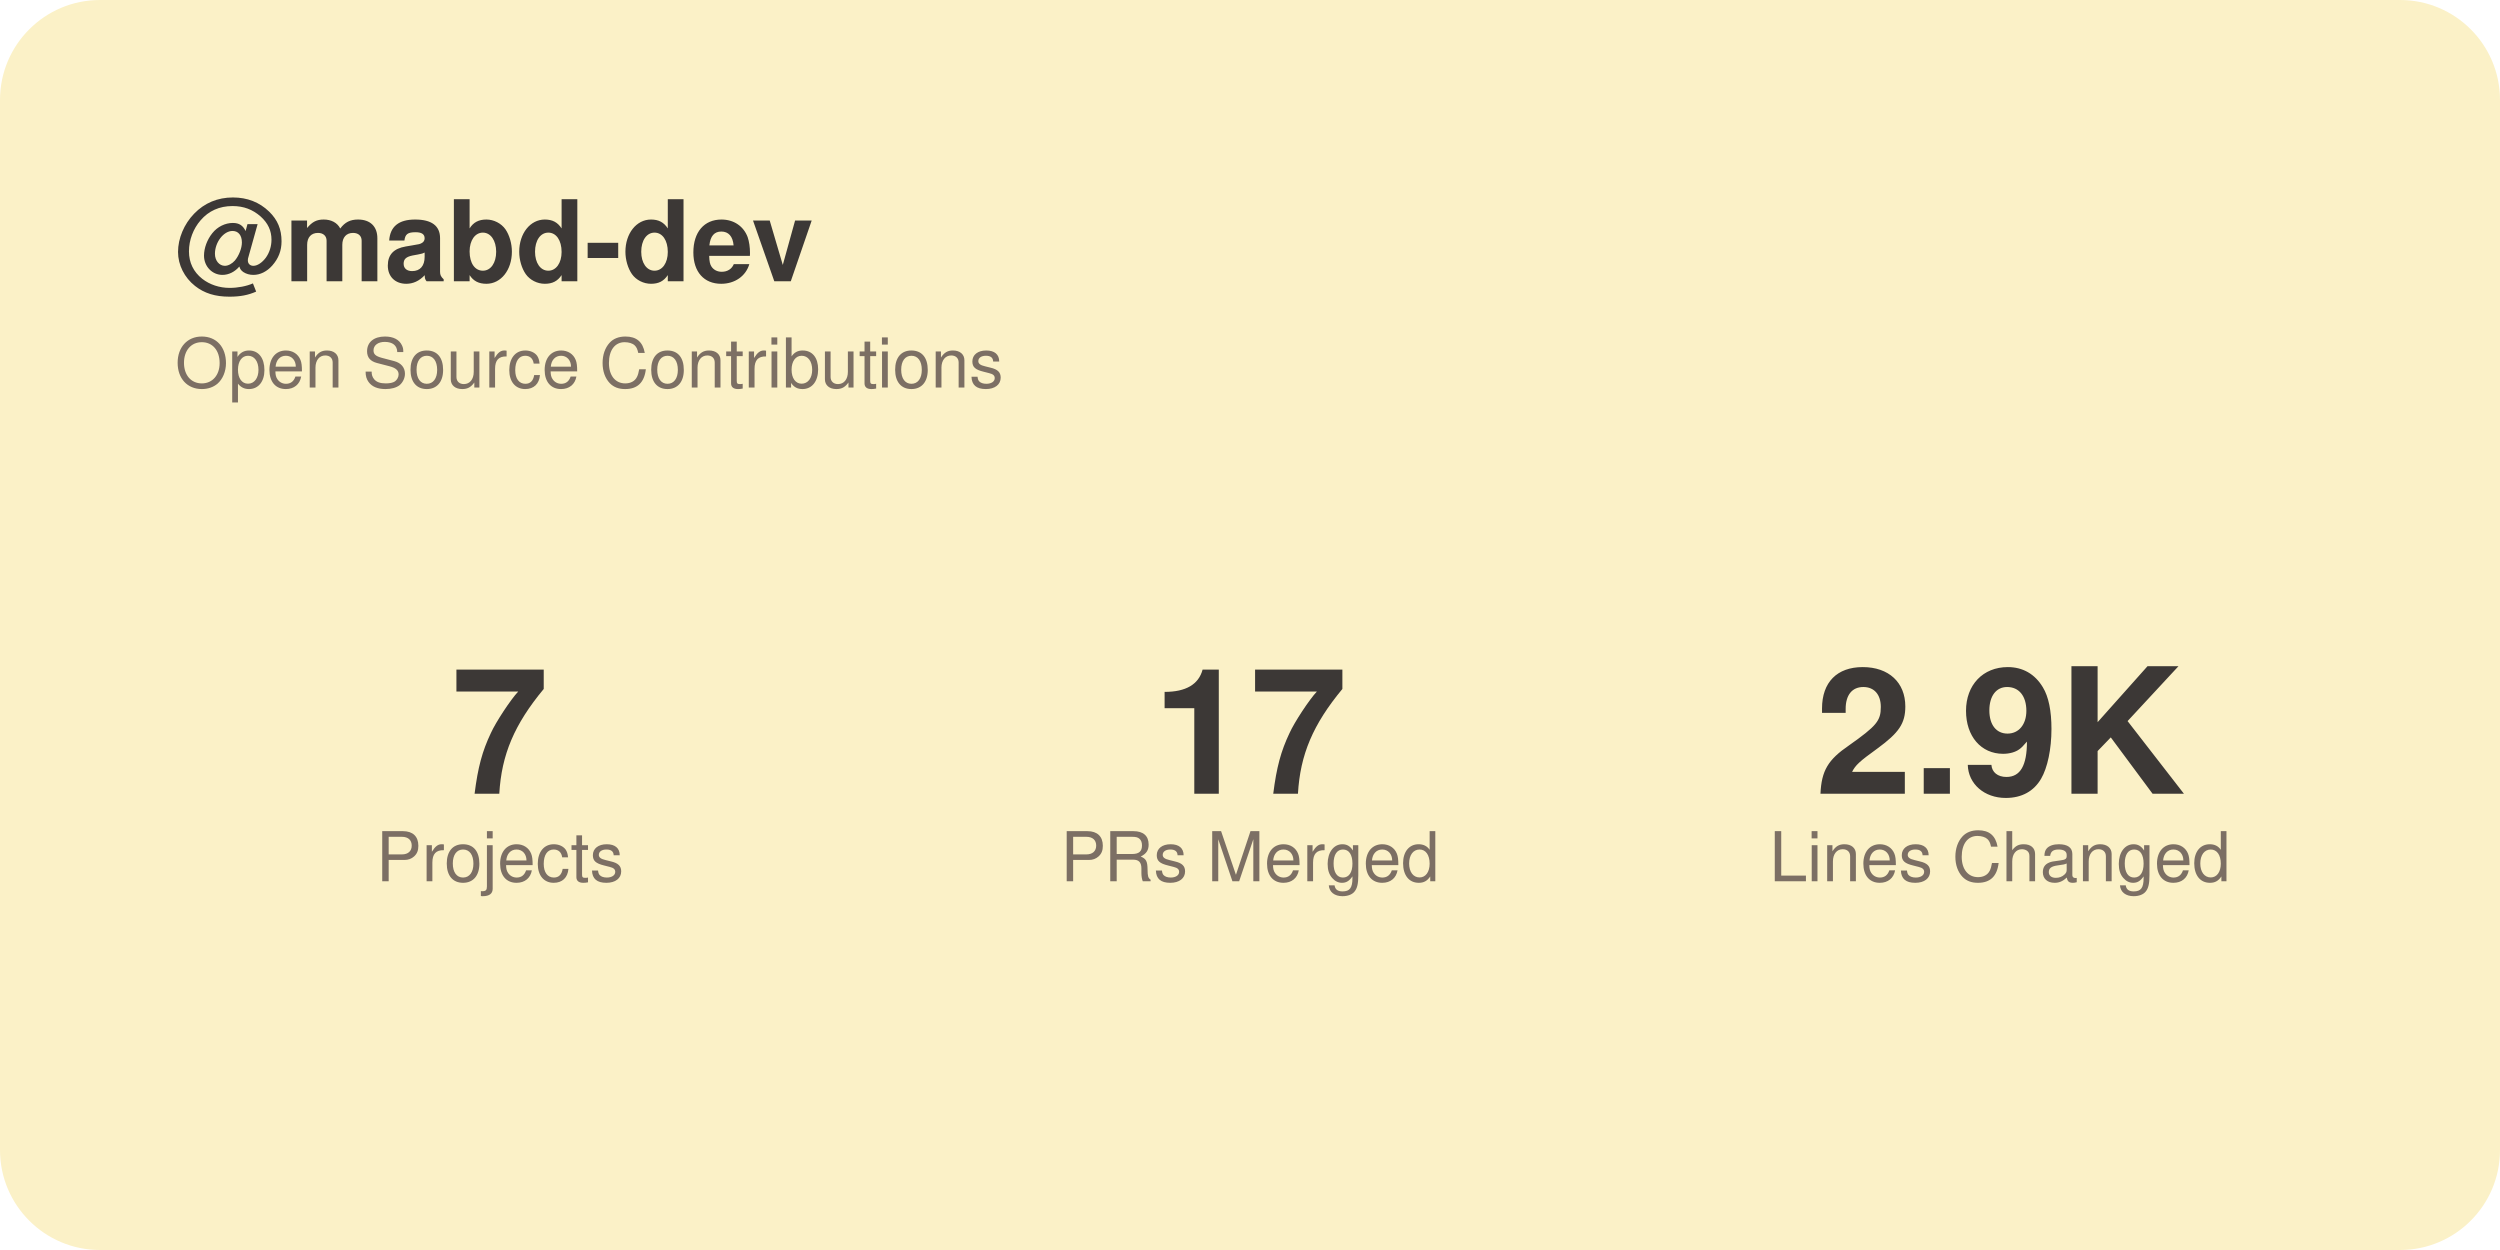
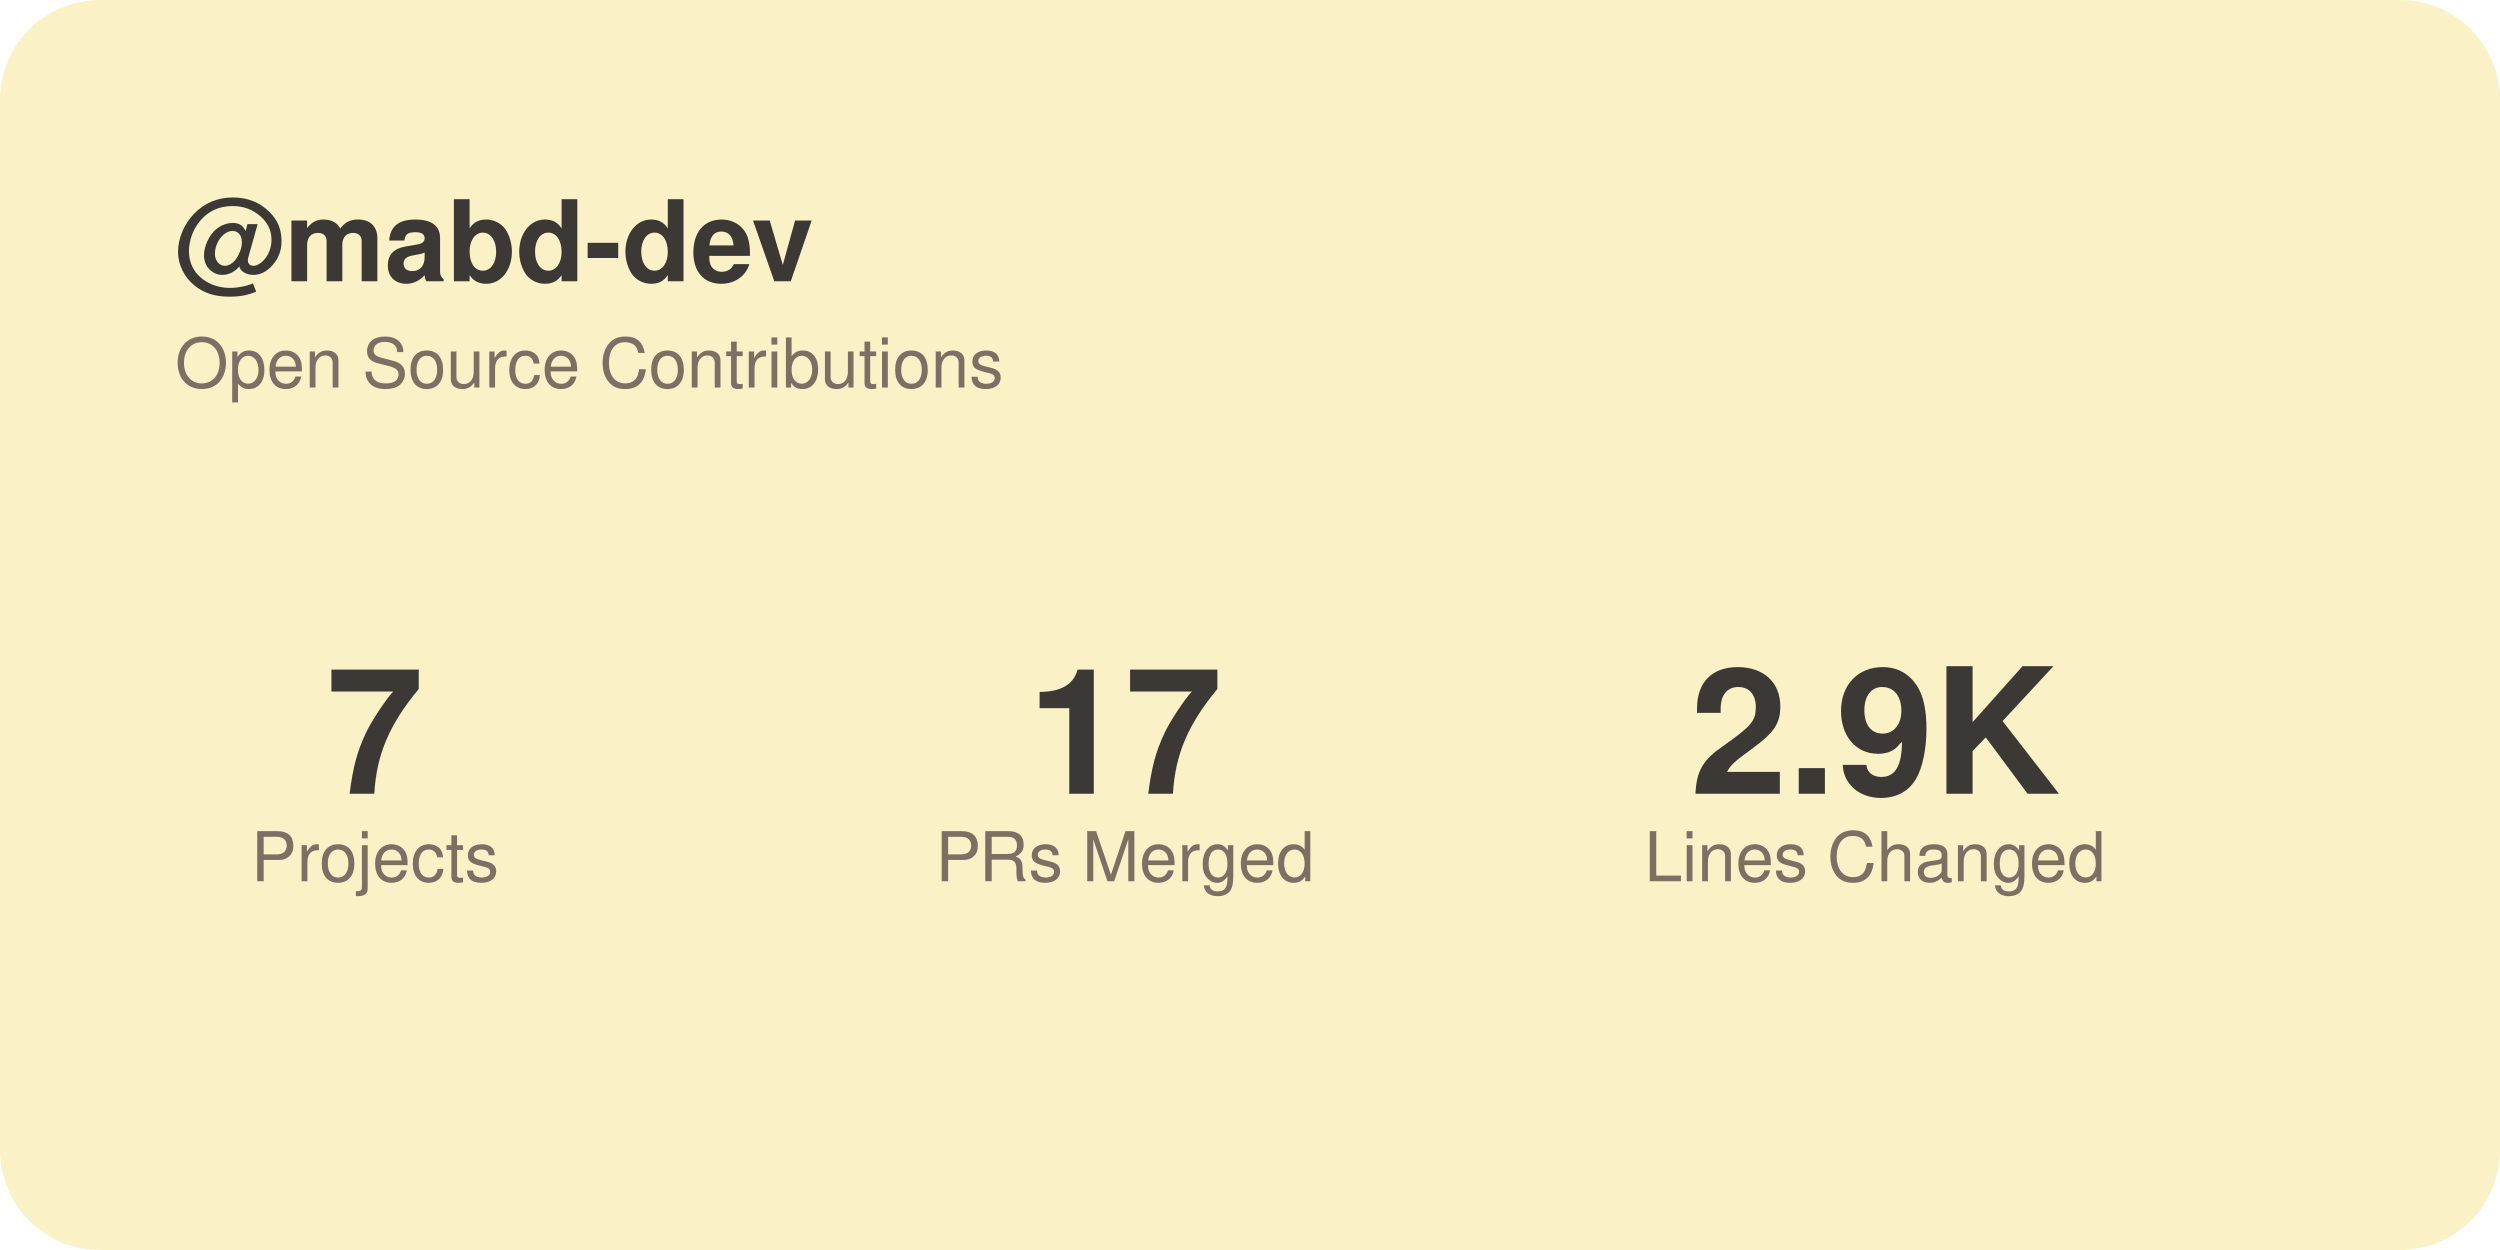
<svg xmlns="http://www.w3.org/2000/svg" width="400" height="200" viewBox="0 0 400 200" role="img" aria-label="Open Source Contribution Summary">
  <defs>
    <style>
      text {
        font-family: system-ui, -apple-system, BlinkMacSystemFont,
                     "Segoe UI", Helvetica, Arial, sans-serif;
      }
      .bg {
        fill: #fbf1c7;
      }
      .username {
        font-size: 18px;
        font-weight: 700;
        fill: #3c3836;
      }
      .subtitle {
        font-size: 11px;
        fill: #7c6f64;
      }
      .stat-value {
        font-size: 28px;
        font-weight: 700;
        fill: #3c3836;
      }
      .stat-label {
        font-size: 11px;
        fill: #7c6f64;
      }
    </style>
  </defs>
  <rect class="bg" width="400" height="200" rx="16" />
  <text class="username" x="28" y="45">@mabd-dev</text>
  <text class="subtitle" x="28" y="62">Open Source Contributions</text>
-   <text class="stat-value" x="80" y="127" text-anchor="middle">7</text>
-   <text class="stat-label" x="80" y="141" text-anchor="middle">Projects</text>
-   <text class="stat-value" x="200" y="127" text-anchor="middle">17</text>
-   <text class="stat-label" x="200" y="141" text-anchor="middle">PRs Merged</text>
-   <text class="stat-value" x="320" y="127" text-anchor="middle">2.9K</text>
-   <text class="stat-label" x="320" y="141" text-anchor="middle">Lines Changed</text>
+   <text class="stat-value" x="60" y="127" text-anchor="middle">7</text>
+   <text class="stat-label" x="60" y="141" text-anchor="middle">Projects</text>
+   <text class="stat-value" x="180" y="127" text-anchor="middle">17</text>
+   <text class="stat-label" x="180" y="141" text-anchor="middle">PRs Merged</text>
+   <text class="stat-value" x="300" y="127" text-anchor="middle">2.9K</text>
+   <text class="stat-label" x="300" y="141" text-anchor="middle">Lines Changed</text>
</svg>
